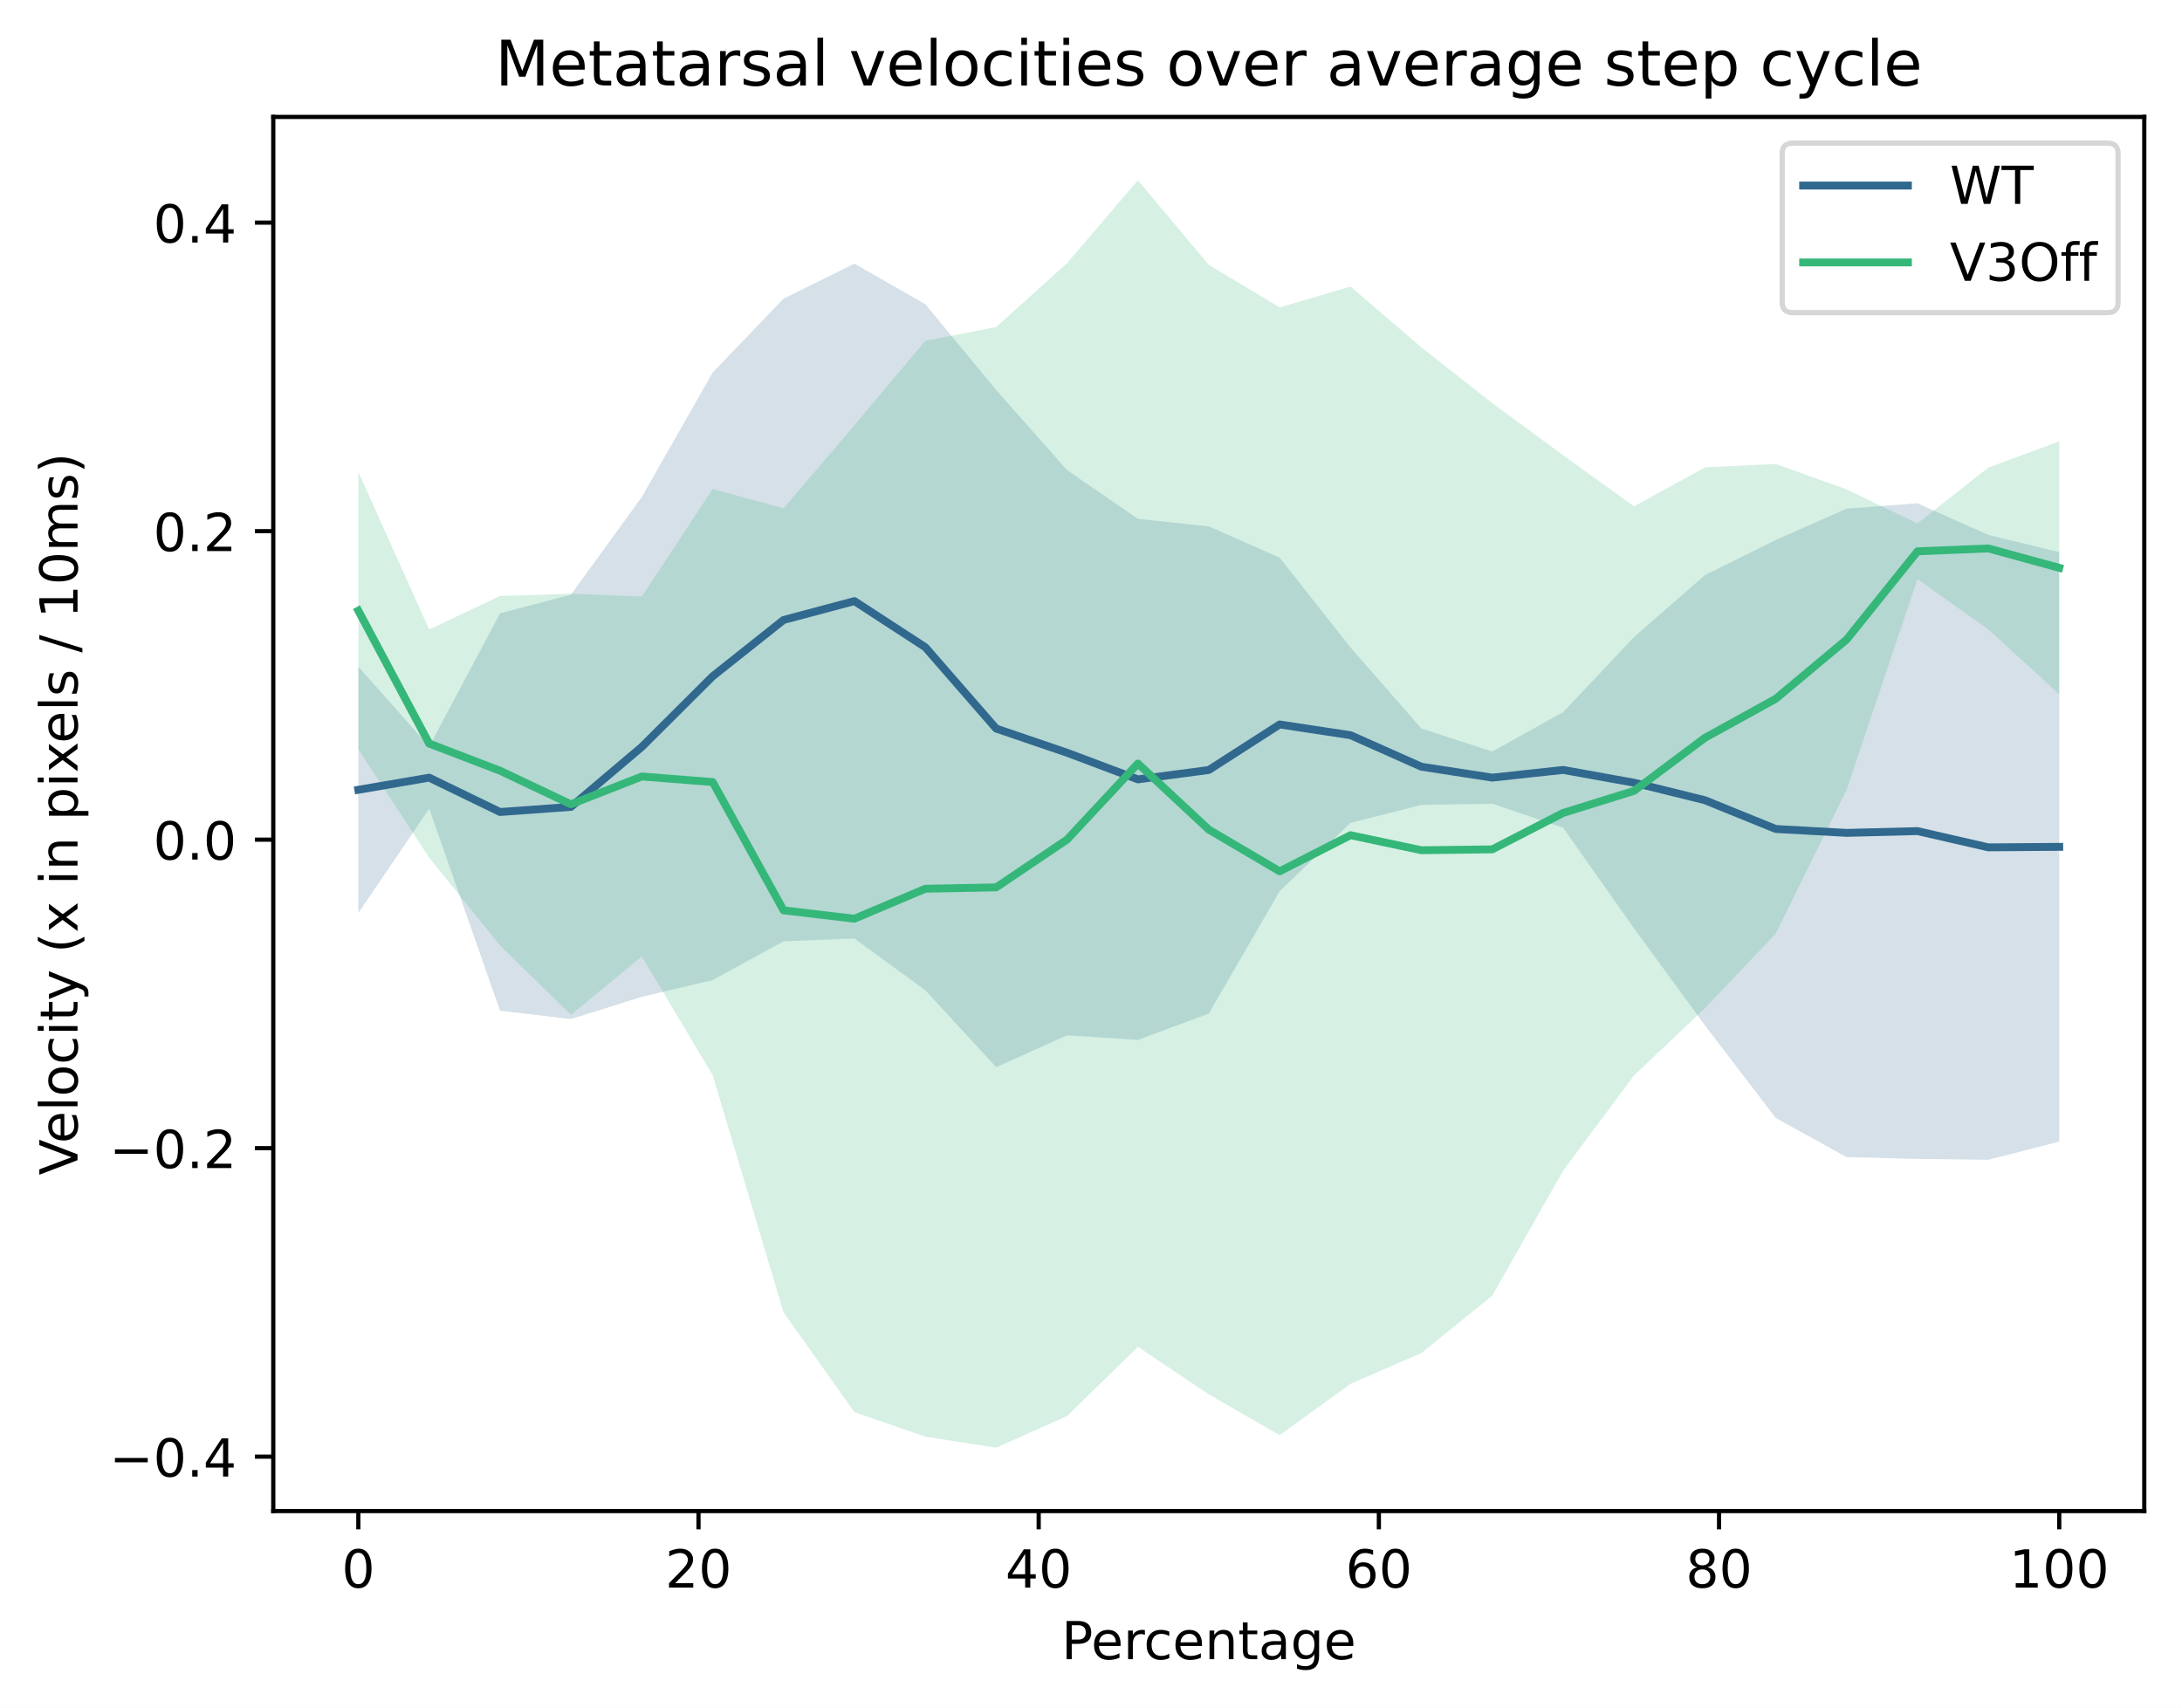
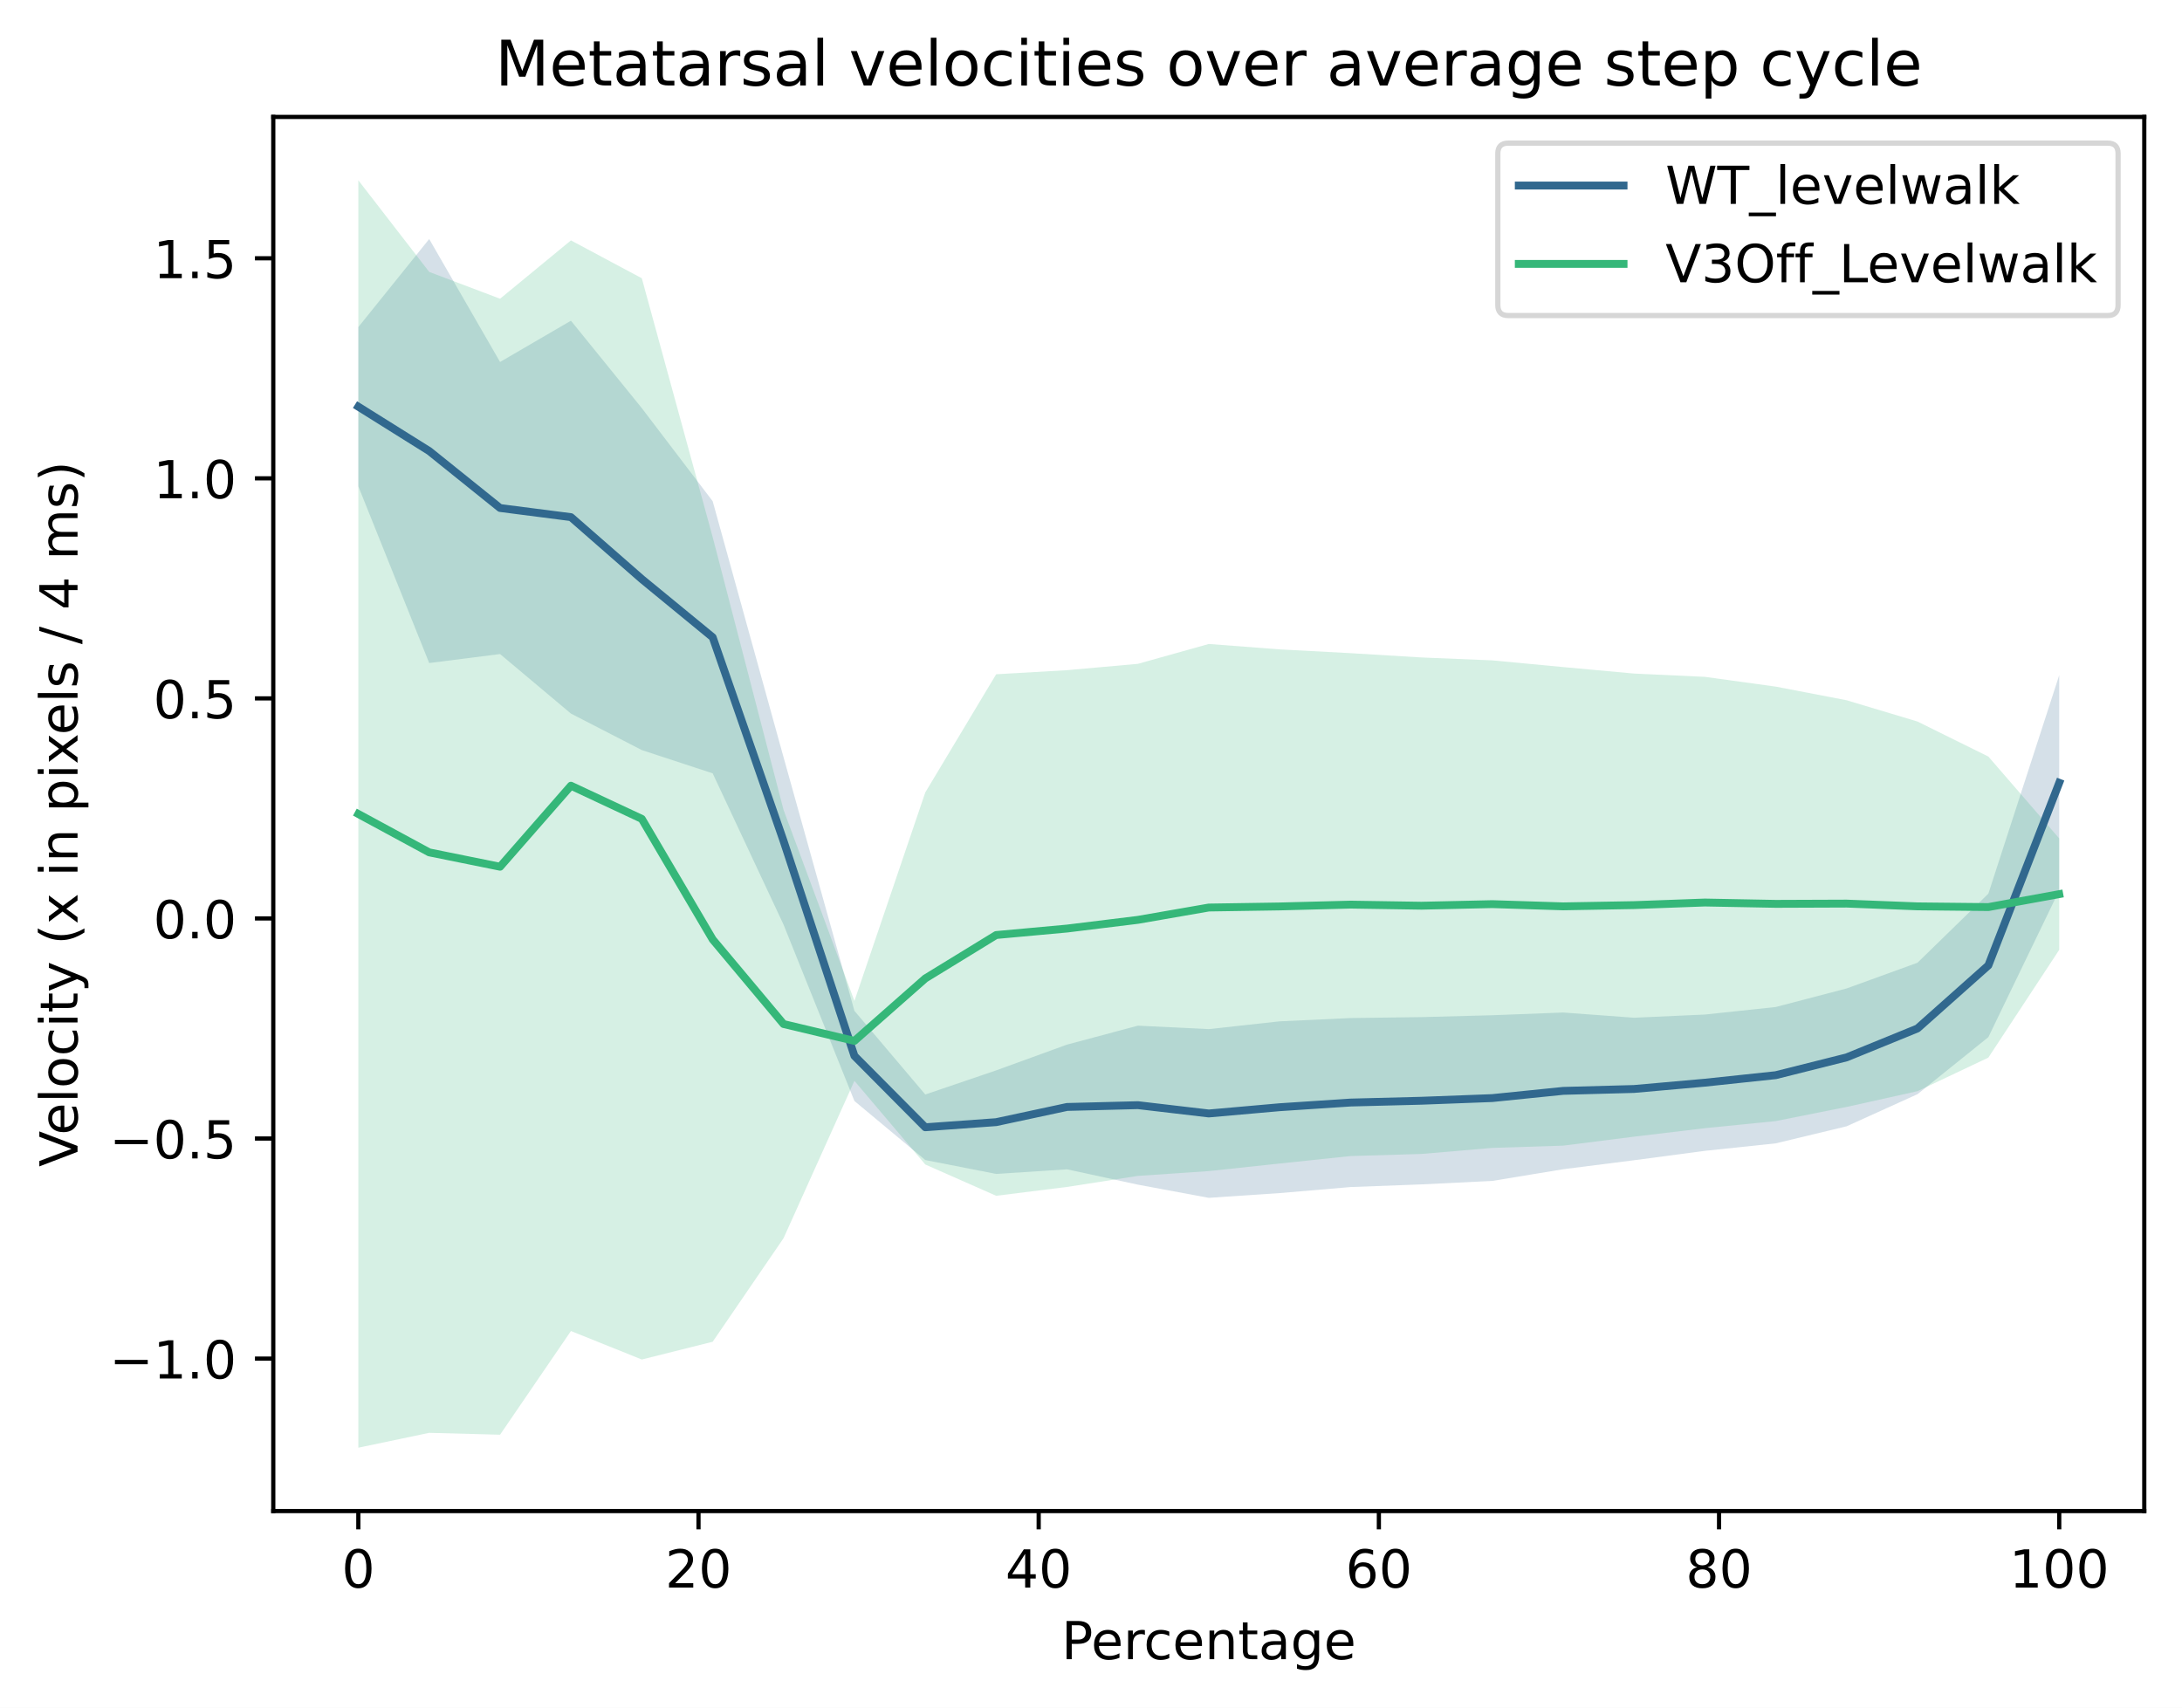
<svg xmlns="http://www.w3.org/2000/svg" xmlns:xlink="http://www.w3.org/1999/xlink" width="416.481pt" height="325.986pt" viewBox="0 0 416.481 325.986" version="1.1">
  <defs>
    <style type="text/css">*{stroke-linejoin: round; stroke-linecap: butt}</style>
  </defs>
  <g id="figure_1">
    <g id="patch_1">
      <path d="M 0 325.986  L 416.481 325.986  L 416.481 0  L 0 0  z " style="fill: #ffffff" />
    </g>
    <g id="axes_1">
      <g id="patch_2">
        <path d="M 52.161 288.43  L 409.281 288.43  L 409.281 22.318  L 52.161 22.318  z " style="fill: #ffffff" />
      </g>
      <g id="PolyCollection_1">
-         <path d="M 68.394 127.243  L 68.394 174.27  L 81.921 154.378  L 95.448 192.915  L 108.975 194.524  L 122.503 190.266  L 136.03 187.074  L 149.557 179.67  L 163.085 179.146  L 176.612 189.017  L 190.139 203.694  L 203.666 197.627  L 217.194 198.494  L 230.721 193.476  L 244.248 170.126  L 257.775 157.069  L 271.303 153.637  L 284.83 153.409  L 298.357 157.996  L 311.885 177.203  L 325.412 195.702  L 338.939 213.397  L 352.466 220.869  L 365.994 221.211  L 379.521 221.377  L 393.048 217.905  L 393.048 105.388  L 393.048 105.388  L 379.521 102.107  L 365.994 96.068  L 352.466 97.09  L 338.939 103.072  L 325.412 109.779  L 311.885 121.603  L 298.357 135.934  L 284.83 143.453  L 271.303 139.064  L 257.775 123.596  L 244.248 106.444  L 230.721 100.476  L 217.194 99.037  L 203.666 89.733  L 190.139 74.443  L 176.612 58.066  L 163.085 50.329  L 149.557 57.007  L 136.03 71.101  L 122.503 94.867  L 108.975 113.51  L 95.448 117.072  L 81.921 142.499  L 68.394 127.243  z " clip-path="url(#pd9356da222)" style="fill: #31688e; fill-opacity: 0.2" />
+         <path d="M 68.394 62.436  L 68.394 92.821  L 81.921 126.56  L 95.448 124.843  L 108.975 136.207  L 122.503 143.173  L 136.03 147.618  L 149.557 176.495  L 163.085 210.155  L 176.612 221.428  L 190.139 224.078  L 203.666 223.199  L 217.194 226.126  L 230.721 228.644  L 244.248 227.735  L 257.775 226.583  L 271.303 226.076  L 284.83 225.414  L 298.357 223.182  L 311.885 221.465  L 325.412 219.671  L 338.939 218.241  L 352.466 214.986  L 365.994 208.856  L 379.521 197.968  L 393.048 169.96  L 393.048 128.878  L 393.048 128.878  L 379.521 170.579  L 365.994 183.763  L 352.466 188.676  L 338.939 192.215  L 325.412 193.655  L 311.885 194.263  L 298.357 193.267  L 284.83 193.788  L 271.303 194.144  L 257.775 194.323  L 244.248 194.952  L 230.721 196.435  L 217.194 195.778  L 203.666 199.39  L 190.139 204.312  L 176.612 208.915  L 163.085 192.945  L 149.557 144.539  L 136.03 95.669  L 122.503 77.903  L 108.975 61.213  L 95.448 69.094  L 81.921 45.626  L 68.394 62.436  z " clip-path="url(#paaf795d6f8)" style="fill: #31688e; fill-opacity: 0.2" />
      </g>
      <g id="PolyCollection_2">
-         <path d="M 68.394 90.083  L 68.394 143.033  L 81.921 163.717  L 95.448 180.473  L 108.975 193.712  L 122.503 182.56  L 136.03 205.221  L 149.557 250.501  L 163.085 269.55  L 176.612 274.224  L 190.139 276.334  L 203.666 270.288  L 217.194 257.078  L 230.721 266.147  L 244.248 273.95  L 257.775 264.144  L 271.303 258.262  L 284.83 247.308  L 298.357 223.439  L 311.885 205.282  L 325.412 192.454  L 338.939 178.213  L 352.466 150.736  L 365.994 110.553  L 379.521 120.138  L 393.048 132.516  L 393.048 84.26  L 393.048 84.26  L 379.521 89.24  L 365.994 99.921  L 352.466 93.415  L 338.939 88.555  L 325.412 89.227  L 311.885 96.651  L 298.357 86.904  L 284.83 76.943  L 271.303 66.319  L 257.775 54.704  L 244.248 58.681  L 230.721 50.555  L 217.194 34.414  L 203.666 50.237  L 190.139 62.428  L 176.612 65.061  L 163.085 81.175  L 149.557 97.028  L 136.03 93.339  L 122.503 113.868  L 108.975 113.336  L 95.448 113.76  L 81.921 120.151  L 68.394 90.083  z " clip-path="url(#pd9356da222)" style="fill: #35b779; fill-opacity: 0.2" />
+         <path d="M 68.394 34.414  L 68.394 276.334  L 81.921 273.501  L 95.448 273.858  L 108.975 254.063  L 122.503 259.501  L 136.03 256.112  L 149.557 236.347  L 163.085 206.311  L 176.612 222.278  L 190.139 228.25  L 203.666 226.561  L 217.194 224.453  L 230.721 223.537  L 244.248 222.092  L 257.775 220.666  L 271.303 220.266  L 284.83 219.11  L 298.357 218.679  L 311.885 216.967  L 325.412 215.348  L 338.939 213.991  L 352.466 211.291  L 365.994 208.282  L 379.521 201.875  L 393.048 181.301  L 393.048 160.042  L 393.048 160.042  L 379.521 144.412  L 365.994 137.725  L 352.466 133.662  L 338.939 131.062  L 325.412 129.196  L 311.885 128.567  L 298.357 127.33  L 284.83 126.05  L 271.303 125.495  L 257.775 124.675  L 244.248 123.953  L 230.721 122.922  L 217.194 126.711  L 203.666 127.923  L 190.139 128.704  L 176.612 151.252  L 163.085 191.062  L 149.557 154.584  L 136.03 102.519  L 122.503 53.113  L 108.975 45.888  L 95.448 57.023  L 81.921 51.901  L 68.394 34.414  z " clip-path="url(#paaf795d6f8)" style="fill: #35b779; fill-opacity: 0.2" />
      </g>
      <g id="matplotlib.axis_1">
        <g id="xtick_1">
          <g id="line2d_1">
            <defs>
-               <path id="m03f9388643" d="M 0 0  L 0 3.5  " style="stroke: #000000; stroke-width: 0.8" />
-             </defs>
-             <g>
-               <use xlink:href="#m03f9388643" x="68.394" y="288.43" style="stroke: #000000; stroke-width: 0.8" />
+               <path id="ma0bd5c55b0" d="M 0 0  L 0 3.5  " style="stroke: #000000; stroke-width: 0.8" />
+             </defs>
+             <g>
+               <use xlink:href="#ma0bd5c55b0" x="68.394" y="288.43" style="stroke: #000000; stroke-width: 0.8" />
            </g>
          </g>
          <g id="text_1">
            <g transform="translate(65.21241 303.0286) scale(0.1 -0.1)">
              <defs>
                <path id="DejaVuSans-30" d="M 2034 4250  Q 1547 4250 1301 3770  Q 1056 3291 1056 2328  Q 1056 1369 1301 889  Q 1547 409 2034 409  Q 2525 409 2770 889  Q 3016 1369 3016 2328  Q 3016 3291 2770 3770  Q 2525 4250 2034 4250  z M 2034 4750  Q 2819 4750 3233 4129  Q 3647 3509 3647 2328  Q 3647 1150 3233 529  Q 2819 -91 2034 -91  Q 1250 -91 836 529  Q 422 1150 422 2328  Q 422 3509 836 4129  Q 1250 4750 2034 4750  z " transform="scale(0.015625)" />
              </defs>
              <use xlink:href="#DejaVuSans-30" />
            </g>
          </g>
        </g>
        <g id="xtick_2">
          <g id="line2d_2">
            <g>
-               <use xlink:href="#m03f9388643" x="133.325" y="288.43" style="stroke: #000000; stroke-width: 0.8" />
+               <use xlink:href="#ma0bd5c55b0" x="133.325" y="288.43" style="stroke: #000000; stroke-width: 0.8" />
            </g>
          </g>
          <g id="text_2">
            <g transform="translate(126.9621 303.0286) scale(0.1 -0.1)">
              <defs>
                <path id="DejaVuSans-32" d="M 1228 531  L 3431 531  L 3431 0  L 469 0  L 469 531  Q 828 903 1448 1529  Q 2069 2156 2228 2338  Q 2531 2678 2651 2914  Q 2772 3150 2772 3378  Q 2772 3750 2511 3984  Q 2250 4219 1831 4219  Q 1534 4219 1204 4116  Q 875 4013 500 3803  L 500 4441  Q 881 4594 1212 4672  Q 1544 4750 1819 4750  Q 2544 4750 2975 4387  Q 3406 4025 3406 3419  Q 3406 3131 3298 2873  Q 3191 2616 2906 2266  Q 2828 2175 2409 1742  Q 1991 1309 1228 531  z " transform="scale(0.015625)" />
              </defs>
              <use xlink:href="#DejaVuSans-32" />
              <use xlink:href="#DejaVuSans-30" x="63.623" />
            </g>
          </g>
        </g>
        <g id="xtick_3">
          <g id="line2d_3">
            <g>
-               <use xlink:href="#m03f9388643" x="198.255" y="288.43" style="stroke: #000000; stroke-width: 0.8" />
+               <use xlink:href="#ma0bd5c55b0" x="198.255" y="288.43" style="stroke: #000000; stroke-width: 0.8" />
            </g>
          </g>
          <g id="text_3">
            <g transform="translate(191.893 303.0286) scale(0.1 -0.1)">
              <defs>
                <path id="DejaVuSans-34" d="M 2419 4116  L 825 1625  L 2419 1625  L 2419 4116  z M 2253 4666  L 3047 4666  L 3047 1625  L 3713 1625  L 3713 1100  L 3047 1100  L 3047 0  L 2419 0  L 2419 1100  L 313 1100  L 313 1709  L 2253 4666  z " transform="scale(0.015625)" />
              </defs>
              <use xlink:href="#DejaVuSans-34" />
              <use xlink:href="#DejaVuSans-30" x="63.623" />
            </g>
          </g>
        </g>
        <g id="xtick_4">
          <g id="line2d_4">
            <g>
-               <use xlink:href="#m03f9388643" x="263.186" y="288.43" style="stroke: #000000; stroke-width: 0.8" />
+               <use xlink:href="#ma0bd5c55b0" x="263.186" y="288.43" style="stroke: #000000; stroke-width: 0.8" />
            </g>
          </g>
          <g id="text_4">
            <g transform="translate(256.8239 303.0286) scale(0.1 -0.1)">
              <defs>
                <path id="DejaVuSans-36" d="M 2113 2584  Q 1688 2584 1439 2293  Q 1191 2003 1191 1497  Q 1191 994 1439 701  Q 1688 409 2113 409  Q 2538 409 2786 701  Q 3034 994 3034 1497  Q 3034 2003 2786 2293  Q 2538 2584 2113 2584  z M 3366 4563  L 3366 3988  Q 3128 4100 2886 4159  Q 2644 4219 2406 4219  Q 1781 4219 1451 3797  Q 1122 3375 1075 2522  Q 1259 2794 1537 2939  Q 1816 3084 2150 3084  Q 2853 3084 3261 2657  Q 3669 2231 3669 1497  Q 3669 778 3244 343  Q 2819 -91 2113 -91  Q 1303 -91 875 529  Q 447 1150 447 2328  Q 447 3434 972 4092  Q 1497 4750 2381 4750  Q 2619 4750 2861 4703  Q 3103 4656 3366 4563  z " transform="scale(0.015625)" />
              </defs>
              <use xlink:href="#DejaVuSans-36" />
              <use xlink:href="#DejaVuSans-30" x="63.623" />
            </g>
          </g>
        </g>
        <g id="xtick_5">
          <g id="line2d_5">
            <g>
-               <use xlink:href="#m03f9388643" x="328.117" y="288.43" style="stroke: #000000; stroke-width: 0.8" />
+               <use xlink:href="#ma0bd5c55b0" x="328.117" y="288.43" style="stroke: #000000; stroke-width: 0.8" />
            </g>
          </g>
          <g id="text_5">
            <g transform="translate(321.7548 303.0286) scale(0.1 -0.1)">
              <defs>
                <path id="DejaVuSans-38" d="M 2034 2216  Q 1584 2216 1326 1975  Q 1069 1734 1069 1313  Q 1069 891 1326 650  Q 1584 409 2034 409  Q 2484 409 2743 651  Q 3003 894 3003 1313  Q 3003 1734 2745 1975  Q 2488 2216 2034 2216  z M 1403 2484  Q 997 2584 770 2862  Q 544 3141 544 3541  Q 544 4100 942 4425  Q 1341 4750 2034 4750  Q 2731 4750 3128 4425  Q 3525 4100 3525 3541  Q 3525 3141 3298 2862  Q 3072 2584 2669 2484  Q 3125 2378 3379 2068  Q 3634 1759 3634 1313  Q 3634 634 3220 271  Q 2806 -91 2034 -91  Q 1263 -91 848 271  Q 434 634 434 1313  Q 434 1759 690 2068  Q 947 2378 1403 2484  z M 1172 3481  Q 1172 3119 1398 2916  Q 1625 2713 2034 2713  Q 2441 2713 2670 2916  Q 2900 3119 2900 3481  Q 2900 3844 2670 4047  Q 2441 4250 2034 4250  Q 1625 4250 1398 4047  Q 1172 3844 1172 3481  z " transform="scale(0.015625)" />
              </defs>
              <use xlink:href="#DejaVuSans-38" />
              <use xlink:href="#DejaVuSans-30" x="63.623" />
            </g>
          </g>
        </g>
        <g id="xtick_6">
          <g id="line2d_6">
            <g>
-               <use xlink:href="#m03f9388643" x="393.048" y="288.43" style="stroke: #000000; stroke-width: 0.8" />
+               <use xlink:href="#ma0bd5c55b0" x="393.048" y="288.43" style="stroke: #000000; stroke-width: 0.8" />
            </g>
          </g>
          <g id="text_6">
            <g transform="translate(383.5045 303.0286) scale(0.1 -0.1)">
              <defs>
                <path id="DejaVuSans-31" d="M 794 531  L 1825 531  L 1825 4091  L 703 3866  L 703 4441  L 1819 4666  L 2450 4666  L 2450 531  L 3481 531  L 3481 0  L 794 0  L 794 531  z " transform="scale(0.015625)" />
              </defs>
              <use xlink:href="#DejaVuSans-31" />
              <use xlink:href="#DejaVuSans-30" x="63.623" />
              <use xlink:href="#DejaVuSans-30" x="127.246" />
            </g>
          </g>
        </g>
        <g id="text_7">
          <g transform="translate(202.5983 316.7067) scale(0.1 -0.1)">
            <defs>
              <path id="DejaVuSans-50" d="M 1259 4147  L 1259 2394  L 2053 2394  Q 2494 2394 2734 2622  Q 2975 2850 2975 3272  Q 2975 3691 2734 3919  Q 2494 4147 2053 4147  L 1259 4147  z M 628 4666  L 2053 4666  Q 2838 4666 3239 4311  Q 3641 3956 3641 3272  Q 3641 2581 3239 2228  Q 2838 1875 2053 1875  L 1259 1875  L 1259 0  L 628 0  L 628 4666  z " transform="scale(0.015625)" />
              <path id="DejaVuSans-65" d="M 3597 1894  L 3597 1613  L 953 1613  Q 991 1019 1311 708  Q 1631 397 2203 397  Q 2534 397 2845 478  Q 3156 559 3463 722  L 3463 178  Q 3153 47 2828 -22  Q 2503 -91 2169 -91  Q 1331 -91 842 396  Q 353 884 353 1716  Q 353 2575 817 3079  Q 1281 3584 2069 3584  Q 2775 3584 3186 3129  Q 3597 2675 3597 1894  z M 3022 2063  Q 3016 2534 2758 2815  Q 2500 3097 2075 3097  Q 1594 3097 1305 2825  Q 1016 2553 972 2059  L 3022 2063  z " transform="scale(0.015625)" />
              <path id="DejaVuSans-72" d="M 2631 2963  Q 2534 3019 2420 3045  Q 2306 3072 2169 3072  Q 1681 3072 1420 2755  Q 1159 2438 1159 1844  L 1159 0  L 581 0  L 581 3500  L 1159 3500  L 1159 2956  Q 1341 3275 1631 3429  Q 1922 3584 2338 3584  Q 2397 3584 2469 3576  Q 2541 3569 2628 3553  L 2631 2963  z " transform="scale(0.015625)" />
              <path id="DejaVuSans-63" d="M 3122 3366  L 3122 2828  Q 2878 2963 2633 3030  Q 2388 3097 2138 3097  Q 1578 3097 1268 2742  Q 959 2388 959 1747  Q 959 1106 1268 751  Q 1578 397 2138 397  Q 2388 397 2633 464  Q 2878 531 3122 666  L 3122 134  Q 2881 22 2623 -34  Q 2366 -91 2075 -91  Q 1284 -91 818 406  Q 353 903 353 1747  Q 353 2603 823 3093  Q 1294 3584 2113 3584  Q 2378 3584 2631 3529  Q 2884 3475 3122 3366  z " transform="scale(0.015625)" />
              <path id="DejaVuSans-6e" d="M 3513 2113  L 3513 0  L 2938 0  L 2938 2094  Q 2938 2591 2744 2837  Q 2550 3084 2163 3084  Q 1697 3084 1428 2787  Q 1159 2491 1159 1978  L 1159 0  L 581 0  L 581 3500  L 1159 3500  L 1159 2956  Q 1366 3272 1645 3428  Q 1925 3584 2291 3584  Q 2894 3584 3203 3211  Q 3513 2838 3513 2113  z " transform="scale(0.015625)" />
              <path id="DejaVuSans-74" d="M 1172 4494  L 1172 3500  L 2356 3500  L 2356 3053  L 1172 3053  L 1172 1153  Q 1172 725 1289 603  Q 1406 481 1766 481  L 2356 481  L 2356 0  L 1766 0  Q 1100 0 847 248  Q 594 497 594 1153  L 594 3053  L 172 3053  L 172 3500  L 594 3500  L 594 4494  L 1172 4494  z " transform="scale(0.015625)" />
              <path id="DejaVuSans-61" d="M 2194 1759  Q 1497 1759 1228 1600  Q 959 1441 959 1056  Q 959 750 1161 570  Q 1363 391 1709 391  Q 2188 391 2477 730  Q 2766 1069 2766 1631  L 2766 1759  L 2194 1759  z M 3341 1997  L 3341 0  L 2766 0  L 2766 531  Q 2569 213 2275 61  Q 1981 -91 1556 -91  Q 1019 -91 701 211  Q 384 513 384 1019  Q 384 1609 779 1909  Q 1175 2209 1959 2209  L 2766 2209  L 2766 2266  Q 2766 2663 2505 2880  Q 2244 3097 1772 3097  Q 1472 3097 1187 3025  Q 903 2953 641 2809  L 641 3341  Q 956 3463 1253 3523  Q 1550 3584 1831 3584  Q 2591 3584 2966 3190  Q 3341 2797 3341 1997  z " transform="scale(0.015625)" />
              <path id="DejaVuSans-67" d="M 2906 1791  Q 2906 2416 2648 2759  Q 2391 3103 1925 3103  Q 1463 3103 1205 2759  Q 947 2416 947 1791  Q 947 1169 1205 825  Q 1463 481 1925 481  Q 2391 481 2648 825  Q 2906 1169 2906 1791  z M 3481 434  Q 3481 -459 3084 -895  Q 2688 -1331 1869 -1331  Q 1566 -1331 1297 -1286  Q 1028 -1241 775 -1147  L 775 -588  Q 1028 -725 1275 -790  Q 1522 -856 1778 -856  Q 2344 -856 2625 -561  Q 2906 -266 2906 331  L 2906 616  Q 2728 306 2450 153  Q 2172 0 1784 0  Q 1141 0 747 490  Q 353 981 353 1791  Q 353 2603 747 3093  Q 1141 3584 1784 3584  Q 2172 3584 2450 3431  Q 2728 3278 2906 2969  L 2906 3500  L 3481 3500  L 3481 434  z " transform="scale(0.015625)" />
            </defs>
            <use xlink:href="#DejaVuSans-50" />
            <use xlink:href="#DejaVuSans-65" x="56.678" />
            <use xlink:href="#DejaVuSans-72" x="118.201" />
            <use xlink:href="#DejaVuSans-63" x="157.064" />
            <use xlink:href="#DejaVuSans-65" x="212.045" />
            <use xlink:href="#DejaVuSans-6e" x="273.568" />
            <use xlink:href="#DejaVuSans-74" x="336.947" />
            <use xlink:href="#DejaVuSans-61" x="376.156" />
            <use xlink:href="#DejaVuSans-67" x="437.436" />
            <use xlink:href="#DejaVuSans-65" x="500.912" />
          </g>
        </g>
      </g>
      <g id="matplotlib.axis_2">
        <g id="ytick_1">
          <g id="line2d_7">
            <defs>
-               <path id="m7d42f7e878" d="M 0 0  L -3.5 0  " style="stroke: #000000; stroke-width: 0.8" />
-             </defs>
-             <g>
-               <use xlink:href="#m7d42f7e878" x="52.161" y="278.045" style="stroke: #000000; stroke-width: 0.8" />
+               <path id="med9dd0b2d5" d="M 0 0  L -3.5 0  " style="stroke: #000000; stroke-width: 0.8" />
+             </defs>
+             <g>
+               <use xlink:href="#med9dd0b2d5" x="52.161" y="259.326" style="stroke: #000000; stroke-width: 0.8" />
            </g>
          </g>
          <g id="text_8">
-             <g transform="translate(20.87813 281.8442) scale(0.1 -0.1)">
+             <g transform="translate(20.87813 263.1248) scale(0.1 -0.1)">
              <defs>
                <path id="DejaVuSans-2212" d="M 678 2272  L 4684 2272  L 4684 1741  L 678 1741  L 678 2272  z " transform="scale(0.015625)" />
                <path id="DejaVuSans-2e" d="M 684 794  L 1344 794  L 1344 0  L 684 0  L 684 794  z " transform="scale(0.015625)" />
+               </defs>
+               <use xlink:href="#DejaVuSans-2212" />
+               <use xlink:href="#DejaVuSans-31" x="83.789" />
+               <use xlink:href="#DejaVuSans-2e" x="147.412" />
+               <use xlink:href="#DejaVuSans-30" x="179.199" />
+             </g>
+           </g>
+         </g>
+         <g id="ytick_2">
+           <g id="line2d_8">
+             <g>
+               <use xlink:href="#med9dd0b2d5" x="52.161" y="217.32" style="stroke: #000000; stroke-width: 0.8" />
+             </g>
+           </g>
+           <g id="text_9">
+             <g transform="translate(20.87813 221.1194) scale(0.1 -0.1)">
+               <defs>
+                 <path id="DejaVuSans-35" d="M 691 4666  L 3169 4666  L 3169 4134  L 1269 4134  L 1269 2991  Q 1406 3038 1543 3061  Q 1681 3084 1819 3084  Q 2600 3084 3056 2656  Q 3513 2228 3513 1497  Q 3513 744 3044 326  Q 2575 -91 1722 -91  Q 1428 -91 1123 -41  Q 819 9 494 109  L 494 744  Q 775 591 1075 516  Q 1375 441 1709 441  Q 2250 441 2565 725  Q 2881 1009 2881 1497  Q 2881 1984 2565 2268  Q 2250 2553 1709 2553  Q 1456 2553 1204 2497  Q 953 2441 691 2322  L 691 4666  z " transform="scale(0.015625)" />
              </defs>
              <use xlink:href="#DejaVuSans-2212" />
              <use xlink:href="#DejaVuSans-30" x="83.789" />
              <use xlink:href="#DejaVuSans-2e" x="147.412" />
-               <use xlink:href="#DejaVuSans-34" x="179.199" />
-             </g>
-           </g>
-         </g>
-         <g id="ytick_2">
-           <g id="line2d_8">
-             <g>
-               <use xlink:href="#m7d42f7e878" x="52.161" y="219.158" style="stroke: #000000; stroke-width: 0.8" />
-             </g>
-           </g>
-           <g id="text_9">
-             <g transform="translate(20.87813 222.9568) scale(0.1 -0.1)">
-               <use xlink:href="#DejaVuSans-2212" />
-               <use xlink:href="#DejaVuSans-30" x="83.789" />
-               <use xlink:href="#DejaVuSans-2e" x="147.412" />
-               <use xlink:href="#DejaVuSans-32" x="179.199" />
+               <use xlink:href="#DejaVuSans-35" x="179.199" />
            </g>
          </g>
        </g>
        <g id="ytick_3">
          <g id="line2d_9">
            <g>
-               <use xlink:href="#m7d42f7e878" x="52.161" y="160.27" style="stroke: #000000; stroke-width: 0.8" />
+               <use xlink:href="#med9dd0b2d5" x="52.161" y="175.315" style="stroke: #000000; stroke-width: 0.8" />
            </g>
          </g>
          <g id="text_10">
-             <g transform="translate(29.25781 164.0695) scale(0.1 -0.1)">
+             <g transform="translate(29.25781 179.1141) scale(0.1 -0.1)">
              <use xlink:href="#DejaVuSans-30" />
              <use xlink:href="#DejaVuSans-2e" x="63.623" />
              <use xlink:href="#DejaVuSans-30" x="95.41" />
            </g>
          </g>
        </g>
        <g id="ytick_4">
          <g id="line2d_10">
            <g>
-               <use xlink:href="#m7d42f7e878" x="52.161" y="101.383" style="stroke: #000000; stroke-width: 0.8" />
+               <use xlink:href="#med9dd0b2d5" x="52.161" y="133.31" style="stroke: #000000; stroke-width: 0.8" />
            </g>
          </g>
          <g id="text_11">
-             <g transform="translate(29.25781 105.1821) scale(0.1 -0.1)">
+             <g transform="translate(29.25781 137.1088) scale(0.1 -0.1)">
              <use xlink:href="#DejaVuSans-30" />
              <use xlink:href="#DejaVuSans-2e" x="63.623" />
-               <use xlink:href="#DejaVuSans-32" x="95.41" />
+               <use xlink:href="#DejaVuSans-35" x="95.41" />
            </g>
          </g>
        </g>
        <g id="ytick_5">
          <g id="line2d_11">
            <g>
-               <use xlink:href="#m7d42f7e878" x="52.161" y="42.495" style="stroke: #000000; stroke-width: 0.8" />
+               <use xlink:href="#med9dd0b2d5" x="52.161" y="91.304" style="stroke: #000000; stroke-width: 0.8" />
            </g>
          </g>
          <g id="text_12">
-             <g transform="translate(29.25781 46.29468) scale(0.1 -0.1)">
-               <use xlink:href="#DejaVuSans-30" />
+             <g transform="translate(29.25781 95.10341) scale(0.1 -0.1)">
+               <use xlink:href="#DejaVuSans-31" />
              <use xlink:href="#DejaVuSans-2e" x="63.623" />
-               <use xlink:href="#DejaVuSans-34" x="95.41" />
-             </g>
-           </g>
-         </g>
-         <g id="text_13">
-           <g transform="translate(14.79844 224.3124) rotate(-90) scale(0.1 -0.1)">
+               <use xlink:href="#DejaVuSans-30" x="95.41" />
+             </g>
+           </g>
+         </g>
+         <g id="ytick_6">
+           <g id="line2d_12">
+             <g>
+               <use xlink:href="#med9dd0b2d5" x="52.161" y="49.299" style="stroke: #000000; stroke-width: 0.8" />
+             </g>
+           </g>
+           <g id="text_13">
+             <g transform="translate(29.25781 53.09808) scale(0.1 -0.1)">
+               <use xlink:href="#DejaVuSans-31" />
+               <use xlink:href="#DejaVuSans-2e" x="63.623" />
+               <use xlink:href="#DejaVuSans-35" x="95.41" />
+             </g>
+           </g>
+         </g>
+         <g id="text_14">
+           <g transform="translate(14.79844 222.7202) rotate(-90) scale(0.1 -0.1)">
            <defs>
              <path id="DejaVuSans-56" d="M 1831 0  L 50 4666  L 709 4666  L 2188 738  L 3669 4666  L 4325 4666  L 2547 0  L 1831 0  z " transform="scale(0.015625)" />
              <path id="DejaVuSans-6c" d="M 603 4863  L 1178 4863  L 1178 0  L 603 0  L 603 4863  z " transform="scale(0.015625)" />
              <path id="DejaVuSans-6f" d="M 1959 3097  Q 1497 3097 1228 2736  Q 959 2375 959 1747  Q 959 1119 1226 758  Q 1494 397 1959 397  Q 2419 397 2687 759  Q 2956 1122 2956 1747  Q 2956 2369 2687 2733  Q 2419 3097 1959 3097  z M 1959 3584  Q 2709 3584 3137 3096  Q 3566 2609 3566 1747  Q 3566 888 3137 398  Q 2709 -91 1959 -91  Q 1206 -91 779 398  Q 353 888 353 1747  Q 353 2609 779 3096  Q 1206 3584 1959 3584  z " transform="scale(0.015625)" />
              <path id="DejaVuSans-69" d="M 603 3500  L 1178 3500  L 1178 0  L 603 0  L 603 3500  z M 603 4863  L 1178 4863  L 1178 4134  L 603 4134  L 603 4863  z " transform="scale(0.015625)" />
              <path id="DejaVuSans-79" d="M 2059 -325  Q 1816 -950 1584 -1140  Q 1353 -1331 966 -1331  L 506 -1331  L 506 -850  L 844 -850  Q 1081 -850 1212 -737  Q 1344 -625 1503 -206  L 1606 56  L 191 3500  L 800 3500  L 1894 763  L 2988 3500  L 3597 3500  L 2059 -325  z " transform="scale(0.015625)" />
              <path id="DejaVuSans-20" transform="scale(0.015625)" />
              <path id="DejaVuSans-28" d="M 1984 4856  Q 1566 4138 1362 3434  Q 1159 2731 1159 2009  Q 1159 1288 1364 580  Q 1569 -128 1984 -844  L 1484 -844  Q 1016 -109 783 600  Q 550 1309 550 2009  Q 550 2706 781 3412  Q 1013 4119 1484 4856  L 1984 4856  z " transform="scale(0.015625)" />
              <path id="DejaVuSans-78" d="M 3513 3500  L 2247 1797  L 3578 0  L 2900 0  L 1881 1375  L 863 0  L 184 0  L 1544 1831  L 300 3500  L 978 3500  L 1906 2253  L 2834 3500  L 3513 3500  z " transform="scale(0.015625)" />
              <path id="DejaVuSans-70" d="M 1159 525  L 1159 -1331  L 581 -1331  L 581 3500  L 1159 3500  L 1159 2969  Q 1341 3281 1617 3432  Q 1894 3584 2278 3584  Q 2916 3584 3314 3078  Q 3713 2572 3713 1747  Q 3713 922 3314 415  Q 2916 -91 2278 -91  Q 1894 -91 1617 61  Q 1341 213 1159 525  z M 3116 1747  Q 3116 2381 2855 2742  Q 2594 3103 2138 3103  Q 1681 3103 1420 2742  Q 1159 2381 1159 1747  Q 1159 1113 1420 752  Q 1681 391 2138 391  Q 2594 391 2855 752  Q 3116 1113 3116 1747  z " transform="scale(0.015625)" />
              <path id="DejaVuSans-73" d="M 2834 3397  L 2834 2853  Q 2591 2978 2328 3040  Q 2066 3103 1784 3103  Q 1356 3103 1142 2972  Q 928 2841 928 2578  Q 928 2378 1081 2264  Q 1234 2150 1697 2047  L 1894 2003  Q 2506 1872 2764 1633  Q 3022 1394 3022 966  Q 3022 478 2636 193  Q 2250 -91 1575 -91  Q 1294 -91 989 -36  Q 684 19 347 128  L 347 722  Q 666 556 975 473  Q 1284 391 1588 391  Q 1994 391 2212 530  Q 2431 669 2431 922  Q 2431 1156 2273 1281  Q 2116 1406 1581 1522  L 1381 1569  Q 847 1681 609 1914  Q 372 2147 372 2553  Q 372 3047 722 3315  Q 1072 3584 1716 3584  Q 2034 3584 2315 3537  Q 2597 3491 2834 3397  z " transform="scale(0.015625)" />
              <path id="DejaVuSans-2f" d="M 1625 4666  L 2156 4666  L 531 -594  L 0 -594  L 1625 4666  z " transform="scale(0.015625)" />
              <path id="DejaVuSans-6d" d="M 3328 2828  Q 3544 3216 3844 3400  Q 4144 3584 4550 3584  Q 5097 3584 5394 3201  Q 5691 2819 5691 2113  L 5691 0  L 5113 0  L 5113 2094  Q 5113 2597 4934 2840  Q 4756 3084 4391 3084  Q 3944 3084 3684 2787  Q 3425 2491 3425 1978  L 3425 0  L 2847 0  L 2847 2094  Q 2847 2600 2669 2842  Q 2491 3084 2119 3084  Q 1678 3084 1418 2786  Q 1159 2488 1159 1978  L 1159 0  L 581 0  L 581 3500  L 1159 3500  L 1159 2956  Q 1356 3278 1631 3431  Q 1906 3584 2284 3584  Q 2666 3584 2933 3390  Q 3200 3197 3328 2828  z " transform="scale(0.015625)" />
              <path id="DejaVuSans-29" d="M 513 4856  L 1013 4856  Q 1481 4119 1714 3412  Q 1947 2706 1947 2009  Q 1947 1309 1714 600  Q 1481 -109 1013 -844  L 513 -844  Q 928 -128 1133 580  Q 1338 1288 1338 2009  Q 1338 2731 1133 3434  Q 928 4138 513 4856  z " transform="scale(0.015625)" />
            </defs>
            <use xlink:href="#DejaVuSans-56" />
            <use xlink:href="#DejaVuSans-65" x="60.658" />
            <use xlink:href="#DejaVuSans-6c" x="122.182" />
            <use xlink:href="#DejaVuSans-6f" x="149.965" />
            <use xlink:href="#DejaVuSans-63" x="211.146" />
            <use xlink:href="#DejaVuSans-69" x="266.127" />
            <use xlink:href="#DejaVuSans-74" x="293.91" />
            <use xlink:href="#DejaVuSans-79" x="333.119" />
            <use xlink:href="#DejaVuSans-20" x="392.299" />
            <use xlink:href="#DejaVuSans-28" x="424.086" />
            <use xlink:href="#DejaVuSans-78" x="463.1" />
            <use xlink:href="#DejaVuSans-20" x="522.279" />
            <use xlink:href="#DejaVuSans-69" x="554.066" />
            <use xlink:href="#DejaVuSans-6e" x="581.85" />
            <use xlink:href="#DejaVuSans-20" x="645.229" />
            <use xlink:href="#DejaVuSans-70" x="677.016" />
            <use xlink:href="#DejaVuSans-69" x="740.492" />
            <use xlink:href="#DejaVuSans-78" x="768.275" />
            <use xlink:href="#DejaVuSans-65" x="824.33" />
            <use xlink:href="#DejaVuSans-6c" x="885.854" />
            <use xlink:href="#DejaVuSans-73" x="913.637" />
            <use xlink:href="#DejaVuSans-20" x="965.736" />
            <use xlink:href="#DejaVuSans-2f" x="997.523" />
            <use xlink:href="#DejaVuSans-20" x="1031.215" />
-             <use xlink:href="#DejaVuSans-31" x="1063.002" />
-             <use xlink:href="#DejaVuSans-30" x="1126.625" />
-             <use xlink:href="#DejaVuSans-6d" x="1190.248" />
-             <use xlink:href="#DejaVuSans-73" x="1287.66" />
-             <use xlink:href="#DejaVuSans-29" x="1339.76" />
-           </g>
-         </g>
-       </g>
-       <g id="line2d_12">
-         <path d="M 68.394 150.756  L 81.921 148.438  L 95.448 154.994  L 108.975 154.017  L 122.503 142.567  L 136.03 129.088  L 149.557 118.339  L 163.085 114.737  L 176.612 123.541  L 190.139 139.069  L 203.666 143.68  L 217.194 148.766  L 230.721 146.976  L 244.248 138.285  L 257.775 140.333  L 271.303 146.35  L 284.83 148.431  L 298.357 146.965  L 311.885 149.403  L 325.412 152.741  L 338.939 158.234  L 352.466 158.979  L 365.994 158.639  L 379.521 161.742  L 393.048 161.647  " clip-path="url(#pd9356da222)" style="fill: none; stroke: #31688e; stroke-width: 1.5; stroke-linecap: square" />
+             <use xlink:href="#DejaVuSans-34" x="1063.002" />
+             <use xlink:href="#DejaVuSans-20" x="1126.625" />
+             <use xlink:href="#DejaVuSans-6d" x="1158.412" />
+             <use xlink:href="#DejaVuSans-73" x="1255.824" />
+             <use xlink:href="#DejaVuSans-29" x="1307.924" />
+           </g>
+         </g>
      </g>
      <g id="line2d_13">
-         <path d="M 68.394 116.558  L 81.921 141.934  L 95.448 147.117  L 108.975 153.524  L 122.503 148.214  L 136.03 149.28  L 149.557 173.765  L 163.085 175.363  L 176.612 169.643  L 190.139 169.381  L 203.666 160.262  L 217.194 145.746  L 230.721 158.351  L 244.248 166.316  L 257.775 159.424  L 271.303 162.291  L 284.83 162.125  L 298.357 155.172  L 311.885 150.966  L 325.412 140.841  L 338.939 133.384  L 352.466 122.075  L 365.994 105.237  L 379.521 104.689  L 393.048 108.388  " clip-path="url(#pd9356da222)" style="fill: none; stroke: #35b779; stroke-width: 1.5; stroke-linecap: square" />
+         <path d="M 68.394 77.629  L 81.921 86.093  L 95.448 96.968  L 108.975 98.71  L 122.503 110.538  L 136.03 121.643  L 149.557 160.517  L 163.085 201.55  L 176.612 215.172  L 190.139 214.195  L 203.666 211.295  L 217.194 210.952  L 230.721 212.539  L 244.248 211.344  L 257.775 210.453  L 271.303 210.11  L 284.83 209.601  L 298.357 208.225  L 311.885 207.864  L 325.412 206.663  L 338.939 205.228  L 352.466 201.831  L 365.994 196.31  L 379.521 184.273  L 393.048 149.419  " clip-path="url(#paaf795d6f8)" style="fill: none; stroke: #31688e; stroke-width: 1.5; stroke-linecap: square" />
+       </g>
+       <g id="line2d_14">
+         <path d="M 68.394 155.374  L 81.921 162.701  L 95.448 165.441  L 108.975 149.976  L 122.503 156.307  L 136.03 179.315  L 149.557 195.466  L 163.085 198.686  L 176.612 186.765  L 190.139 178.477  L 203.666 177.242  L 217.194 175.582  L 230.721 173.229  L 244.248 173.022  L 257.775 172.671  L 271.303 172.881  L 284.83 172.58  L 298.357 173.004  L 311.885 172.767  L 325.412 172.272  L 338.939 172.527  L 352.466 172.477  L 365.994 173.004  L 379.521 173.143  L 393.048 170.672  " clip-path="url(#paaf795d6f8)" style="fill: none; stroke: #35b779; stroke-width: 1.5; stroke-linecap: square" />
      </g>
      <g id="patch_3">
        <path d="M 52.161 288.43  L 52.161 22.318  " style="fill: none; stroke: #000000; stroke-width: 0.8; stroke-linejoin: miter; stroke-linecap: square" />
      </g>
      <g id="patch_4">
        <path d="M 409.281 288.43  L 409.281 22.318  " style="fill: none; stroke: #000000; stroke-width: 0.8; stroke-linejoin: miter; stroke-linecap: square" />
      </g>
      <g id="patch_5">
        <path d="M 52.161 288.43  L 409.281 288.43  " style="fill: none; stroke: #000000; stroke-width: 0.8; stroke-linejoin: miter; stroke-linecap: square" />
      </g>
      <g id="patch_6">
        <path d="M 52.161 22.318  L 409.281 22.318  " style="fill: none; stroke: #000000; stroke-width: 0.8; stroke-linejoin: miter; stroke-linecap: square" />
      </g>
-       <g id="text_14">
+       <g id="text_15">
        <g transform="translate(94.50781 16.31812) scale(0.12 -0.12)">
          <defs>
            <path id="DejaVuSans-4d" d="M 628 4666  L 1569 4666  L 2759 1491  L 3956 4666  L 4897 4666  L 4897 0  L 4281 0  L 4281 4097  L 3078 897  L 2444 897  L 1241 4097  L 1241 0  L 628 0  L 628 4666  z " transform="scale(0.015625)" />
            <path id="DejaVuSans-76" d="M 191 3500  L 800 3500  L 1894 563  L 2988 3500  L 3597 3500  L 2284 0  L 1503 0  L 191 3500  z " transform="scale(0.015625)" />
          </defs>
          <use xlink:href="#DejaVuSans-4d" />
          <use xlink:href="#DejaVuSans-65" x="86.279" />
          <use xlink:href="#DejaVuSans-74" x="147.803" />
          <use xlink:href="#DejaVuSans-61" x="187.012" />
          <use xlink:href="#DejaVuSans-74" x="248.291" />
          <use xlink:href="#DejaVuSans-61" x="287.5" />
          <use xlink:href="#DejaVuSans-72" x="348.779" />
          <use xlink:href="#DejaVuSans-73" x="389.893" />
          <use xlink:href="#DejaVuSans-61" x="441.992" />
          <use xlink:href="#DejaVuSans-6c" x="503.271" />
          <use xlink:href="#DejaVuSans-20" x="531.055" />
          <use xlink:href="#DejaVuSans-76" x="562.842" />
          <use xlink:href="#DejaVuSans-65" x="622.021" />
          <use xlink:href="#DejaVuSans-6c" x="683.545" />
          <use xlink:href="#DejaVuSans-6f" x="711.328" />
          <use xlink:href="#DejaVuSans-63" x="772.51" />
          <use xlink:href="#DejaVuSans-69" x="827.49" />
          <use xlink:href="#DejaVuSans-74" x="855.273" />
          <use xlink:href="#DejaVuSans-69" x="894.482" />
          <use xlink:href="#DejaVuSans-65" x="922.266" />
          <use xlink:href="#DejaVuSans-73" x="983.789" />
          <use xlink:href="#DejaVuSans-20" x="1035.889" />
          <use xlink:href="#DejaVuSans-6f" x="1067.676" />
          <use xlink:href="#DejaVuSans-76" x="1128.857" />
          <use xlink:href="#DejaVuSans-65" x="1188.037" />
          <use xlink:href="#DejaVuSans-72" x="1249.561" />
          <use xlink:href="#DejaVuSans-20" x="1290.674" />
          <use xlink:href="#DejaVuSans-61" x="1322.461" />
          <use xlink:href="#DejaVuSans-76" x="1383.74" />
          <use xlink:href="#DejaVuSans-65" x="1442.92" />
          <use xlink:href="#DejaVuSans-72" x="1504.443" />
          <use xlink:href="#DejaVuSans-61" x="1545.557" />
          <use xlink:href="#DejaVuSans-67" x="1606.836" />
          <use xlink:href="#DejaVuSans-65" x="1670.312" />
          <use xlink:href="#DejaVuSans-20" x="1731.836" />
          <use xlink:href="#DejaVuSans-73" x="1763.623" />
          <use xlink:href="#DejaVuSans-74" x="1815.723" />
          <use xlink:href="#DejaVuSans-65" x="1854.932" />
          <use xlink:href="#DejaVuSans-70" x="1916.455" />
          <use xlink:href="#DejaVuSans-20" x="1979.932" />
          <use xlink:href="#DejaVuSans-63" x="2011.719" />
          <use xlink:href="#DejaVuSans-79" x="2066.699" />
          <use xlink:href="#DejaVuSans-63" x="2125.879" />
          <use xlink:href="#DejaVuSans-6c" x="2180.859" />
          <use xlink:href="#DejaVuSans-65" x="2208.643" />
        </g>
      </g>
      <g id="legend_1">
        <g id="patch_7">
-           <path d="M 342.165 59.674  L 402.281 59.674  Q 404.281 59.674 404.281 57.674  L 404.281 29.318  Q 404.281 27.318 402.281 27.318  L 342.165 27.318  Q 340.165 27.318 340.165 29.318  L 340.165 57.674  Q 340.165 59.674 342.165 59.674  z " style="fill: #ffffff; opacity: 0.8; stroke: #cccccc; stroke-linejoin: miter" />
-         </g>
-         <g id="line2d_14">
-           <path d="M 344.165 35.417  L 354.165 35.417  L 364.165 35.417  " style="fill: none; stroke: #31688e; stroke-width: 1.5; stroke-linecap: square" />
-         </g>
-         <g id="text_15">
-           <g transform="translate(372.1653 38.91656) scale(0.1 -0.1)">
+           <path d="M 287.89 60.231  L 402.281 60.231  Q 404.281 60.231 404.281 58.231  L 404.281 29.318  Q 404.281 27.318 402.281 27.318  L 287.89 27.318  Q 285.89 27.318 285.89 29.318  L 285.89 58.231  Q 285.89 60.231 287.89 60.231  z " style="fill: #ffffff; opacity: 0.8; stroke: #cccccc; stroke-linejoin: miter" />
+         </g>
+         <g id="line2d_15">
+           <path d="M 289.89 35.417  L 299.89 35.417  L 309.89 35.417  " style="fill: none; stroke: #31688e; stroke-width: 1.5; stroke-linecap: square" />
+         </g>
+         <g id="text_16">
+           <g transform="translate(317.8903 38.91656) scale(0.1 -0.1)">
            <defs>
              <path id="DejaVuSans-57" d="M 213 4666  L 850 4666  L 1831 722  L 2809 4666  L 3519 4666  L 4500 722  L 5478 4666  L 6119 4666  L 4947 0  L 4153 0  L 3169 4050  L 2175 0  L 1381 0  L 213 4666  z " transform="scale(0.015625)" />
              <path id="DejaVuSans-54" d="M -19 4666  L 3928 4666  L 3928 4134  L 2272 4134  L 2272 0  L 1638 0  L 1638 4134  L -19 4134  L -19 4666  z " transform="scale(0.015625)" />
+               <path id="DejaVuSans-5f" d="M 3263 -1063  L 3263 -1509  L -63 -1509  L -63 -1063  L 3263 -1063  z " transform="scale(0.015625)" />
+               <path id="DejaVuSans-77" d="M 269 3500  L 844 3500  L 1563 769  L 2278 3500  L 2956 3500  L 3675 769  L 4391 3500  L 4966 3500  L 4050 0  L 3372 0  L 2619 2869  L 1863 0  L 1184 0  L 269 3500  z " transform="scale(0.015625)" />
+               <path id="DejaVuSans-6b" d="M 581 4863  L 1159 4863  L 1159 1991  L 2875 3500  L 3609 3500  L 1753 1863  L 3688 0  L 2938 0  L 1159 1709  L 1159 0  L 581 0  L 581 4863  z " transform="scale(0.015625)" />
            </defs>
            <use xlink:href="#DejaVuSans-57" />
            <use xlink:href="#DejaVuSans-54" x="98.877" />
-           </g>
-         </g>
-         <g id="line2d_15">
-           <path d="M 344.165 50.095  L 354.165 50.095  L 364.165 50.095  " style="fill: none; stroke: #35b779; stroke-width: 1.5; stroke-linecap: square" />
-         </g>
-         <g id="text_16">
-           <g transform="translate(372.1653 53.59469) scale(0.1 -0.1)">
+             <use xlink:href="#DejaVuSans-5f" x="159.961" />
+             <use xlink:href="#DejaVuSans-6c" x="209.961" />
+             <use xlink:href="#DejaVuSans-65" x="237.744" />
+             <use xlink:href="#DejaVuSans-76" x="299.268" />
+             <use xlink:href="#DejaVuSans-65" x="358.447" />
+             <use xlink:href="#DejaVuSans-6c" x="419.971" />
+             <use xlink:href="#DejaVuSans-77" x="447.754" />
+             <use xlink:href="#DejaVuSans-61" x="529.541" />
+             <use xlink:href="#DejaVuSans-6c" x="590.82" />
+             <use xlink:href="#DejaVuSans-6b" x="618.604" />
+           </g>
+         </g>
+         <g id="line2d_16">
+           <path d="M 289.89 50.373  L 299.89 50.373  L 309.89 50.373  " style="fill: none; stroke: #35b779; stroke-width: 1.5; stroke-linecap: square" />
+         </g>
+         <g id="text_17">
+           <g transform="translate(317.8903 53.87281) scale(0.1 -0.1)">
            <defs>
              <path id="DejaVuSans-33" d="M 2597 2516  Q 3050 2419 3304 2112  Q 3559 1806 3559 1356  Q 3559 666 3084 287  Q 2609 -91 1734 -91  Q 1441 -91 1130 -33  Q 819 25 488 141  L 488 750  Q 750 597 1062 519  Q 1375 441 1716 441  Q 2309 441 2620 675  Q 2931 909 2931 1356  Q 2931 1769 2642 2001  Q 2353 2234 1838 2234  L 1294 2234  L 1294 2753  L 1863 2753  Q 2328 2753 2575 2939  Q 2822 3125 2822 3475  Q 2822 3834 2567 4026  Q 2313 4219 1838 4219  Q 1578 4219 1281 4162  Q 984 4106 628 3988  L 628 4550  Q 988 4650 1302 4700  Q 1616 4750 1894 4750  Q 2613 4750 3031 4423  Q 3450 4097 3450 3541  Q 3450 3153 3228 2886  Q 3006 2619 2597 2516  z " transform="scale(0.015625)" />
              <path id="DejaVuSans-4f" d="M 2522 4238  Q 1834 4238 1429 3725  Q 1025 3213 1025 2328  Q 1025 1447 1429 934  Q 1834 422 2522 422  Q 3209 422 3611 934  Q 4013 1447 4013 2328  Q 4013 3213 3611 3725  Q 3209 4238 2522 4238  z M 2522 4750  Q 3503 4750 4090 4092  Q 4678 3434 4678 2328  Q 4678 1225 4090 567  Q 3503 -91 2522 -91  Q 1538 -91 948 565  Q 359 1222 359 2328  Q 359 3434 948 4092  Q 1538 4750 2522 4750  z " transform="scale(0.015625)" />
              <path id="DejaVuSans-66" d="M 2375 4863  L 2375 4384  L 1825 4384  Q 1516 4384 1395 4259  Q 1275 4134 1275 3809  L 1275 3500  L 2222 3500  L 2222 3053  L 1275 3053  L 1275 0  L 697 0  L 697 3053  L 147 3053  L 147 3500  L 697 3500  L 697 3744  Q 697 4328 969 4595  Q 1241 4863 1831 4863  L 2375 4863  z " transform="scale(0.015625)" />
+               <path id="DejaVuSans-4c" d="M 628 4666  L 1259 4666  L 1259 531  L 3531 531  L 3531 0  L 628 0  L 628 4666  z " transform="scale(0.015625)" />
            </defs>
            <use xlink:href="#DejaVuSans-56" />
            <use xlink:href="#DejaVuSans-33" x="68.408" />
            <use xlink:href="#DejaVuSans-4f" x="132.031" />
            <use xlink:href="#DejaVuSans-66" x="210.742" />
            <use xlink:href="#DejaVuSans-66" x="245.947" />
+             <use xlink:href="#DejaVuSans-5f" x="281.152" />
+             <use xlink:href="#DejaVuSans-4c" x="331.152" />
+             <use xlink:href="#DejaVuSans-65" x="385.115" />
+             <use xlink:href="#DejaVuSans-76" x="446.639" />
+             <use xlink:href="#DejaVuSans-65" x="505.818" />
+             <use xlink:href="#DejaVuSans-6c" x="567.342" />
+             <use xlink:href="#DejaVuSans-77" x="595.125" />
+             <use xlink:href="#DejaVuSans-61" x="676.912" />
+             <use xlink:href="#DejaVuSans-6c" x="738.191" />
+             <use xlink:href="#DejaVuSans-6b" x="765.975" />
          </g>
        </g>
      </g>
    </g>
  </g>
  <defs>
-     <clipPath id="pd9356da222">
+     <clipPath id="paaf795d6f8">
      <rect x="52.161" y="22.318" width="357.12" height="266.112" />
    </clipPath>
  </defs>
</svg>
